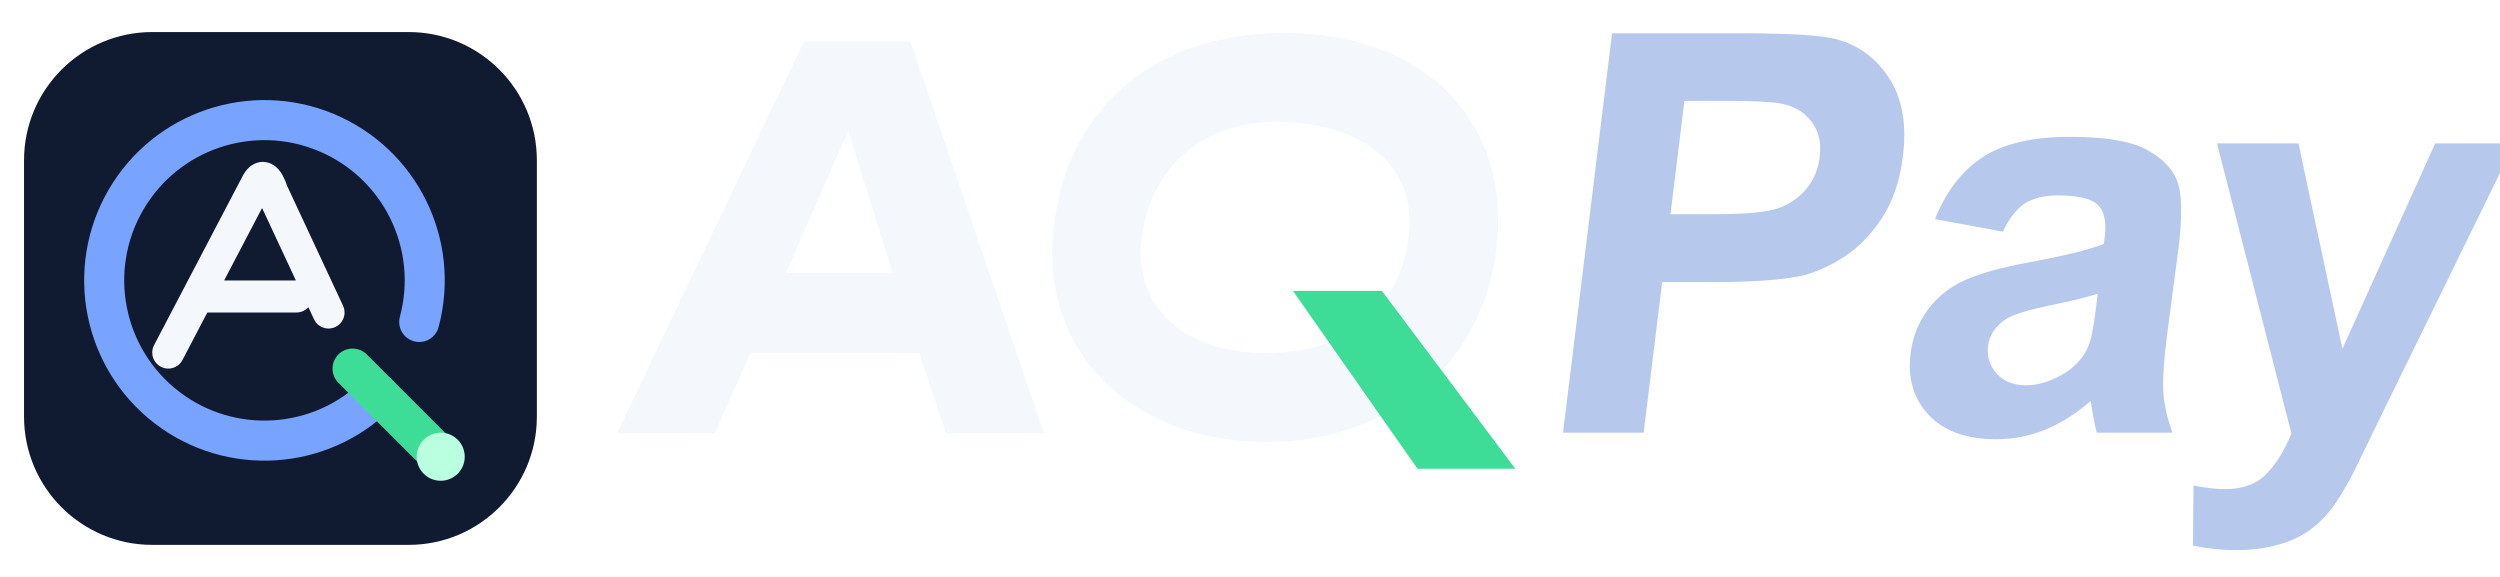
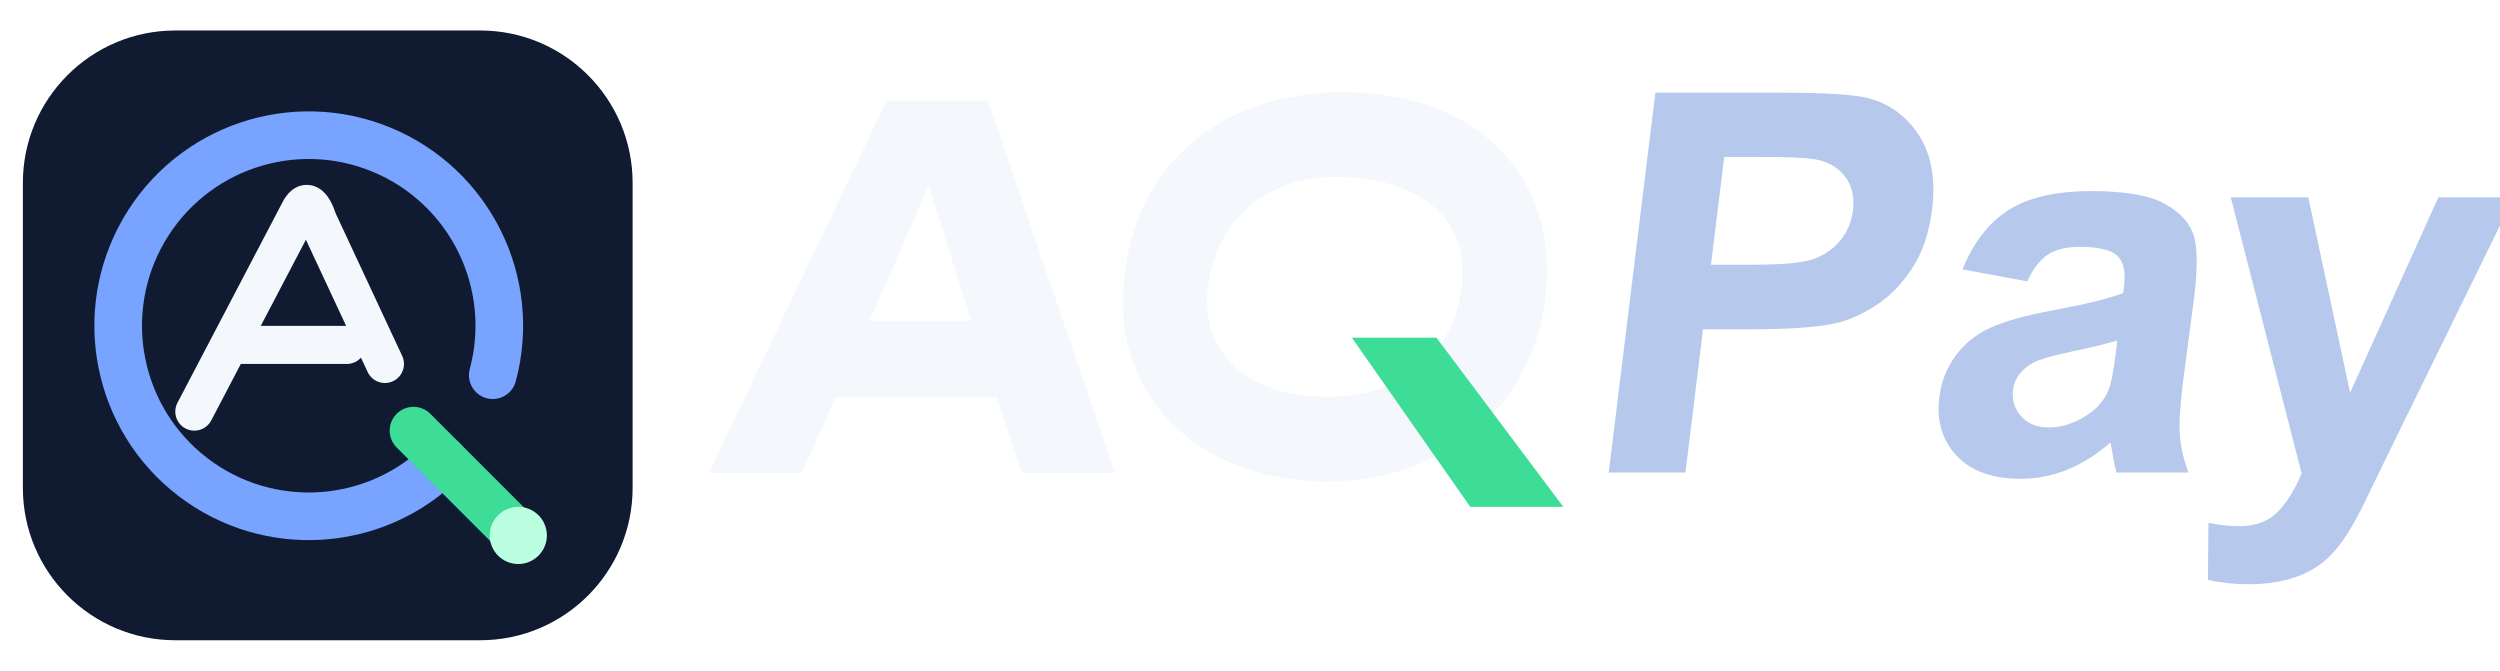
- <svg xmlns="http://www.w3.org/2000/svg" width="312" height="72" viewBox="0 0 312 72" role="img" aria-label="AQ Pay">
-   <g transform="translate(3 4)">
+ <svg xmlns="http://www.w3.org/2000/svg" width="328" height="88" viewBox="0 0 328 88" role="img" aria-label="AQ Pay">
+   <g transform="translate(3 4) scale(1.25)">
    <style>.token{display:none}@media(prefers-reduced-motion:no-preference){.token{display:block} .rest{display:none}}</style>
    <rect width="64" height="64" rx="16" fill="#101A30" />
    <g fill="none" stroke-linecap="round" stroke-linejoin="round">
      <path d="M44.14 45.14 A20 20 0 1 1 49.32 36.18" stroke="#78A3FF" stroke-width="5" />
      <path d="M18 40 L29 19 Q30 17 31 20 L38 35 M22 33 H34" stroke="#F4F7FC" stroke-width="4" />
      <path d="M41 42 L52 53" stroke="#3DDC97" stroke-width="5" />
    </g>
    <circle class="rest" cx="52" cy="53" r="3" fill="#BAFFDF" />
    <circle class="token" r="3.3" fill="#BAFFDF">
      <animateMotion dur="3s" repeatCount="indefinite" calcMode="linear" keyPoints="0;0;.93;1;1" keyTimes="0;.08;.72;.82;1" path="M49.32 36.18 A20 20 0 1 0 44.14 45.14 L52 53" />
      <animate attributeName="opacity" values="0;1;1;0;0" keyTimes="0;.08;.84;.96;1" dur="3s" repeatCount="indefinite" />
    </circle>
  </g>
-   <g fill="#F4F7FC" transform="translate(77 3) scale(1.11)">
+   <g fill="#F4F7FC" transform="translate(93 11) scale(1.11)">
    <path fill-rule="evenodd" d="M0 46 21 2h12l15 44H37l-3-9H15l-4 9Zm19-18h12l-5-16Z" />
    <path fill-rule="evenodd" d="M75 1c15 0 25 9 24 23S87 47 73 47s-25-9-24-23S60 1 75 1Zm-1 10c-8 0-14 5-15 13s5 13 14 13 15-5 16-13-5-13-15-13Z" />
    <path fill="#3DDC97" d="M76 30h10l15 20H90Z" />
  </g>
-   <g fill="#B6C8EB" transform="translate(190 54) skewX(-7) scale(.034 -.034)">
+   <g fill="#B6C8EB" transform="translate(206 62) skewX(-7) scale(.034 -.034)">
    <path transform="translate(0 0)" d="M149 0V1466H624Q894 1466 976 1444Q1102 1411 1187.0 1300.5Q1272 1190 1272 1015Q1272 880 1223.0 788.0Q1174 696 1098.5 643.5Q1023 591 945 574Q839 553 638 553H445V0ZM445 1218V802H607Q782 802 841.0 825.0Q900 848 933.5 897.0Q967 946 967 1011Q967 1091 920.0 1143.0Q873 1195 801 1208Q748 1218 588 1218Z" />
    <path transform="translate(1316 0)" d="M357 738 102 784Q145 938 250.0 1012.0Q355 1086 562 1086Q750 1086 842.0 1041.5Q934 997 971.5 928.5Q1009 860 1009 677L1006 349Q1006 209 1019.5 142.5Q1033 76 1070 0H792Q781 28 765 83Q758 108 755 116Q683 46 601.0 11.0Q519 -24 426 -24Q262 -24 167.5 65.0Q73 154 73 290Q73 380 116.0 450.5Q159 521 236.5 558.5Q314 596 460 624Q657 661 733 693V721Q733 802 693.0 836.5Q653 871 542 871Q467 871 425.0 841.5Q383 812 357 738ZM733 510Q679 492 562.0 467.0Q445 442 409 418Q354 379 354 319Q354 260 398.0 217.0Q442 174 510 174Q586 174 655 224Q706 262 722 317Q733 353 733 454Z" />
    <path transform="translate(2405 0)" d="M14 1062H313L567 308L815 1062H1106L731 40L664 -145Q627 -238 593.5 -287.0Q560 -336 516.5 -366.5Q473 -397 409.5 -414.0Q346 -431 266 -431Q185 -431 107 -414L82 -194Q148 -207 201 -207Q299 -207 346.0 -149.5Q393 -92 418 -3Z" />
  </g>
</svg>
